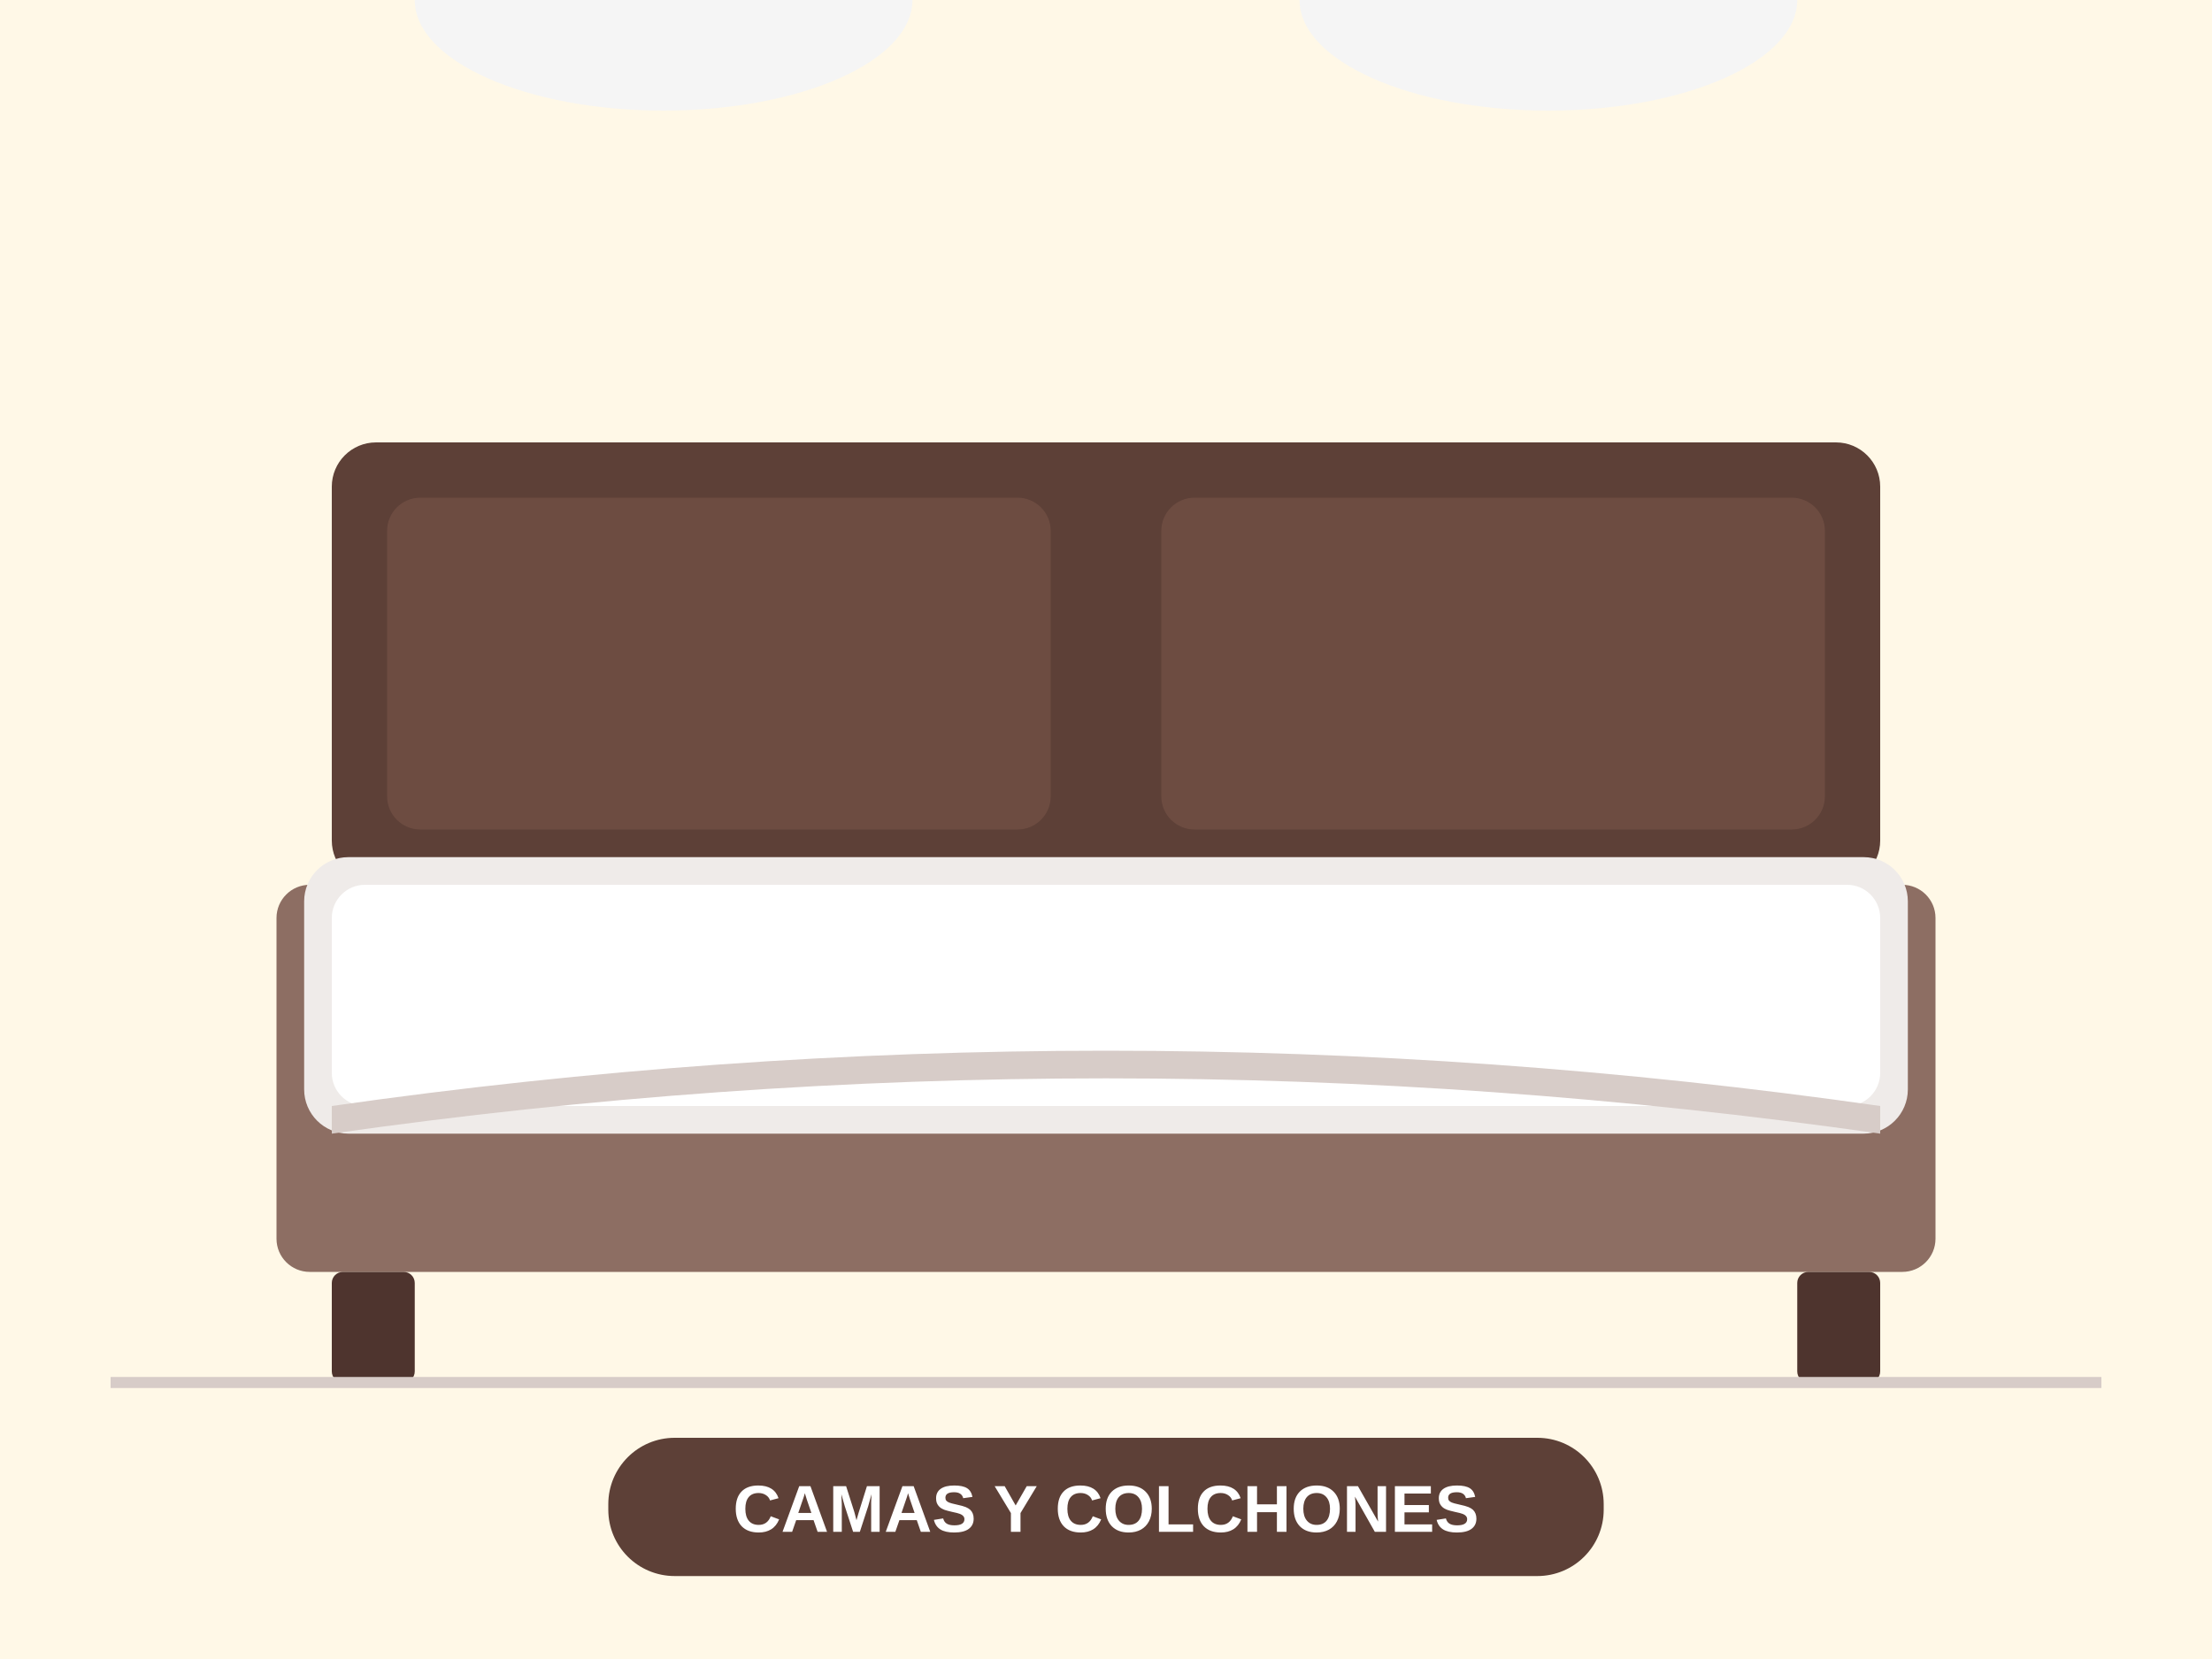
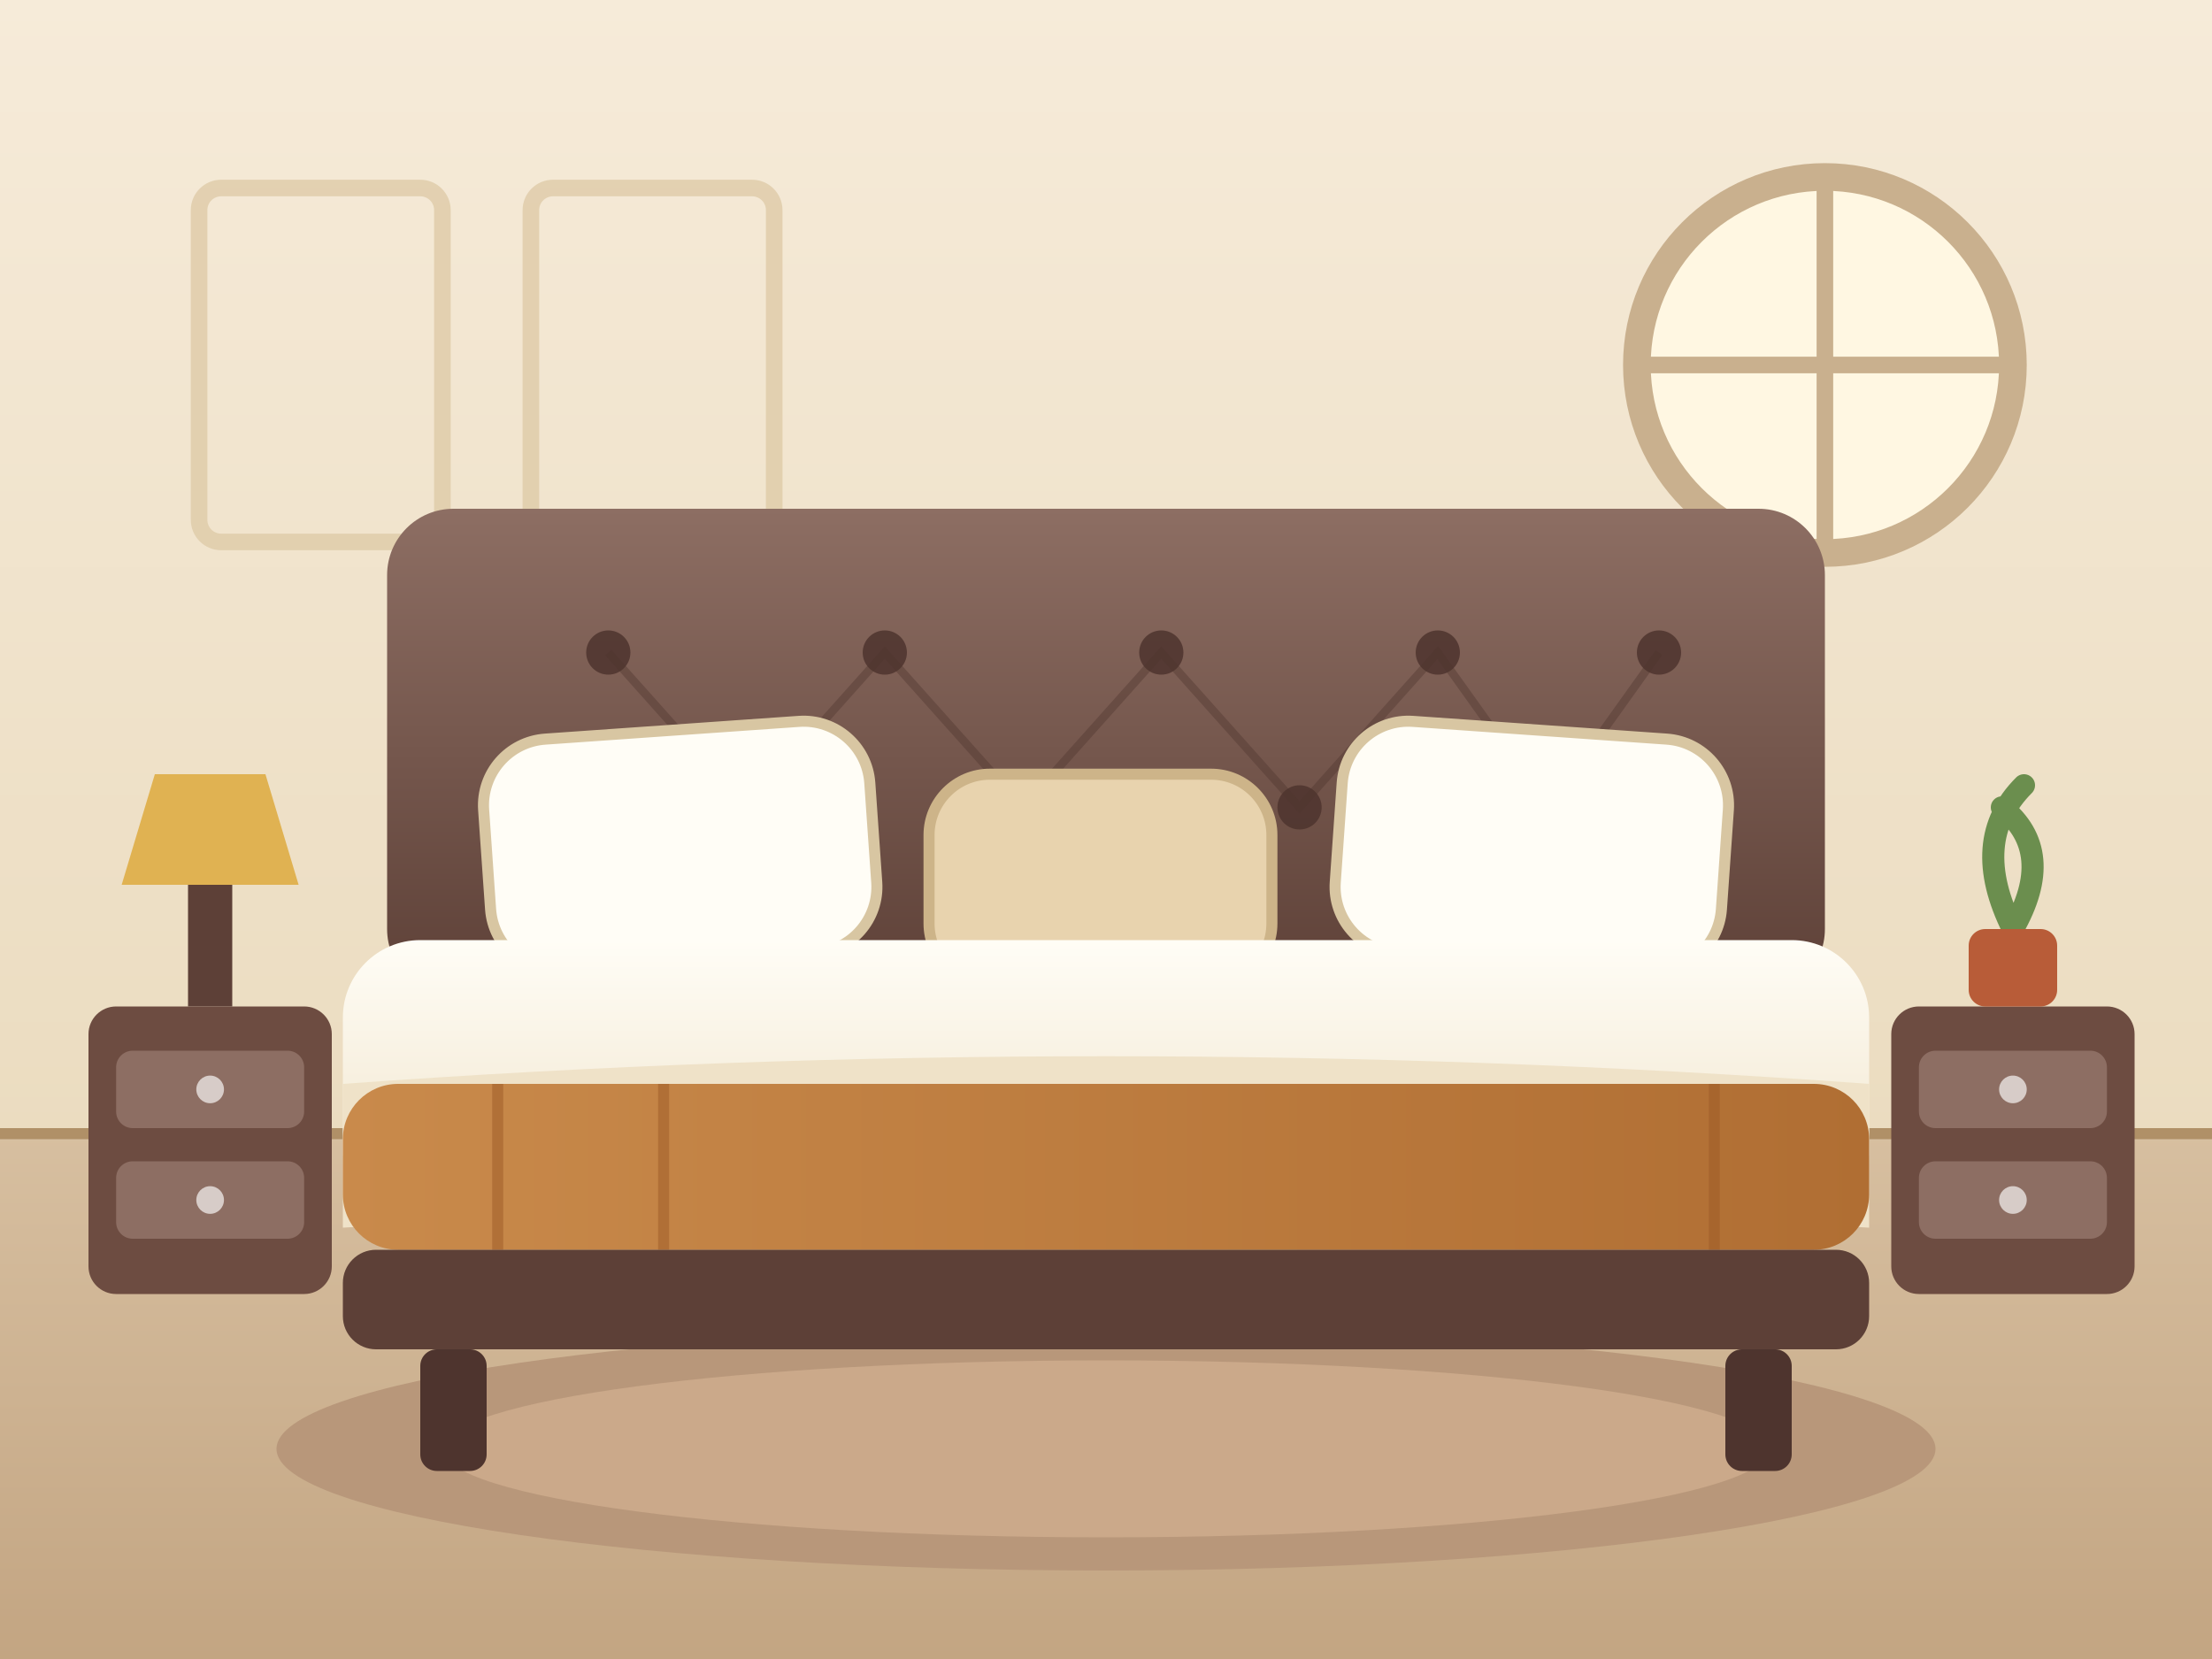
- <svg xmlns="http://www.w3.org/2000/svg" width="400" height="300" viewBox="0 0 400 300" fill="none">
-   <rect width="400" height="300" fill="#FFF8E7" />
-   <rect x="60" y="80" width="280" height="80" rx="8" fill="#5D4037" />
-   <rect x="70" y="90" width="120" height="60" rx="6" fill="#6D4C41" />
-   <rect x="210" y="90" width="120" height="60" rx="6" fill="#6D4C41" />
-   <rect x="50" y="160" width="300" height="70" rx="6" fill="#8D6E63" />
-   <rect x="55" y="155" width="290" height="50" rx="8" fill="#EFEBE9" />
-   <rect x="60" y="160" width="280" height="40" rx="6" fill="white" />
-   <ellipse cx="120" y="175" rx="45" ry="20" fill="#F5F5F5" />
-   <ellipse cx="280" y="175" rx="45" ry="20" fill="#F5F5F5" />
-   <path d="M60 200 Q200 180 340 200 L340 205 Q200 185 60 205 Z" fill="#D7CCC8" />
-   <rect x="60" y="230" width="15" height="20" rx="2" fill="#4E342E" />
-   <rect x="325" y="230" width="15" height="20" rx="2" fill="#4E342E" />
-   <line x1="20" y1="250" x2="380" y2="250" stroke="#D7CCC8" stroke-width="2" />
-   <rect x="110" y="260" width="180" height="25" rx="12" fill="#5D4037" />
-   <text x="200" y="277" font-family="Arial" font-size="12" fill="white" text-anchor="middle" font-weight="bold">CAMAS Y COLCHONES</text>
+ <svg xmlns="http://www.w3.org/2000/svg" width="400" height="300" viewBox="0 0 400 300">
+   <defs>
+     <linearGradient id="bwall" x1="0" y1="0" x2="0" y2="1">
+       <stop offset="0" stop-color="#F6EBD9" />
+       <stop offset="1" stop-color="#EBDCC0" />
+     </linearGradient>
+     <linearGradient id="bfloor" x1="0" y1="0" x2="0" y2="1">
+       <stop offset="0" stop-color="#D7BFA0" />
+       <stop offset="1" stop-color="#C3A582" />
+     </linearGradient>
+     <linearGradient id="head" x1="0" y1="0" x2="0" y2="1">
+       <stop offset="0" stop-color="#8D6E63" />
+       <stop offset="1" stop-color="#5D4037" />
+     </linearGradient>
+     <linearGradient id="duvet" x1="0" y1="0" x2="0" y2="1">
+       <stop offset="0" stop-color="#FFFDF6" />
+       <stop offset="1" stop-color="#EFE2C8" />
+     </linearGradient>
+     <linearGradient id="throw" x1="0" y1="0" x2="1" y2="0">
+       <stop offset="0" stop-color="#C98A4B" />
+       <stop offset="1" stop-color="#B06E33" />
+     </linearGradient>
+   </defs>
+   <rect width="400" height="205" fill="url(#bwall)" />
+   <rect y="205" width="400" height="95" fill="url(#bfloor)" />
+   <line x1="0" y1="205" x2="400" y2="205" stroke="#B09067" stroke-width="2" />
+   <circle cx="330" cy="66" r="34" fill="#FFF7E2" stroke="#C9B08E" stroke-width="5" />
+   <path d="M330 32 v68 M296 66 h68" stroke="#C9B08E" stroke-width="3" />
+   <g stroke="#DECBA8" stroke-width="3" fill="none" opacity="0.8">
+     <rect x="36" y="34" width="44" height="64" rx="4" />
+     <rect x="96" y="34" width="44" height="64" rx="4" />
+   </g>
+   <ellipse cx="200" cy="262" rx="150" ry="22" fill="#B8977A" />
+   <ellipse cx="200" cy="262" rx="120" ry="16" fill="#CBA98A" />
+   <rect x="70" y="92" width="260" height="88" rx="12" fill="url(#head)" />
+   <g fill="#4E342E" opacity="0.85">
+     <circle cx="110" cy="118" r="4" />
+     <circle cx="160" cy="118" r="4" />
+     <circle cx="210" cy="118" r="4" />
+     <circle cx="260" cy="118" r="4" />
+     <circle cx="300" cy="118" r="4" />
+     <circle cx="135" cy="146" r="4" />
+     <circle cx="185" cy="146" r="4" />
+     <circle cx="235" cy="146" r="4" />
+     <circle cx="280" cy="146" r="4" />
+   </g>
+   <g stroke="#4E342E" stroke-width="1.5" opacity="0.4">
+     <path d="M110 118 L135 146 L160 118 L185 146 L210 118 L235 146 L260 118 L280 146 L300 118" fill="none" />
+   </g>
+   <rect x="88" y="132" width="70" height="42" rx="12" fill="#FFFDF6" stroke="#D8C6A2" stroke-width="2" transform="rotate(-4 123 153)" />
+   <rect x="242" y="132" width="70" height="42" rx="12" fill="#FFFDF6" stroke="#D8C6A2" stroke-width="2" transform="rotate(4 277 153)" />
+   <rect x="168" y="140" width="62" height="38" rx="11" fill="#E8D3AE" stroke="#CDB489" stroke-width="2" />
+   <rect x="62" y="170" width="276" height="52" rx="14" fill="url(#duvet)" />
+   <path d="M62 196 Q200 186 338 196 L338 222 Q200 214 62 222 Z" fill="#EFE2C8" />
+   <rect x="62" y="196" width="276" height="30" rx="10" fill="url(#throw)" />
+   <g stroke="#9C5A26" stroke-width="2" opacity="0.5">
+     <line x1="90" y1="196" x2="90" y2="226" />
+     <line x1="120" y1="196" x2="120" y2="226" />
+     <line x1="310" y1="196" x2="310" y2="226" />
+   </g>
+   <rect x="62" y="226" width="276" height="18" rx="6" fill="#5D4037" />
+   <rect x="76" y="244" width="12" height="22" rx="3" fill="#4E342E" />
+   <rect x="312" y="244" width="12" height="22" rx="3" fill="#4E342E" />
+   <rect x="16" y="182" width="44" height="52" rx="5" fill="#6D4C41" />
+   <rect x="21" y="190" width="34" height="14" rx="3" fill="#8D6E63" />
+   <circle cx="38" cy="197" r="2.5" fill="#D7CCC8" />
+   <rect x="21" y="210" width="34" height="14" rx="3" fill="#8D6E63" />
+   <circle cx="38" cy="217" r="2.5" fill="#D7CCC8" />
+   <rect x="34" y="158" width="8" height="24" fill="#5D4037" />
+   <path d="M22 160 L54 160 L48 140 L28 140 Z" fill="#E0B252" />
+   <rect x="342" y="182" width="44" height="52" rx="5" fill="#6D4C41" />
+   <rect x="347" y="190" width="34" height="14" rx="3" fill="#8D6E63" />
+   <circle cx="364" cy="197" r="2.5" fill="#D7CCC8" />
+   <rect x="347" y="210" width="34" height="14" rx="3" fill="#8D6E63" />
+   <circle cx="364" cy="217" r="2.5" fill="#D7CCC8" />
+   <path d="M364 168 Q356 152 366 142 M364 168 Q372 154 362 146" stroke="#6B8E4E" stroke-width="4" fill="none" stroke-linecap="round" />
+   <rect x="356" y="168" width="16" height="14" rx="3" fill="#B85C38" />
</svg>
